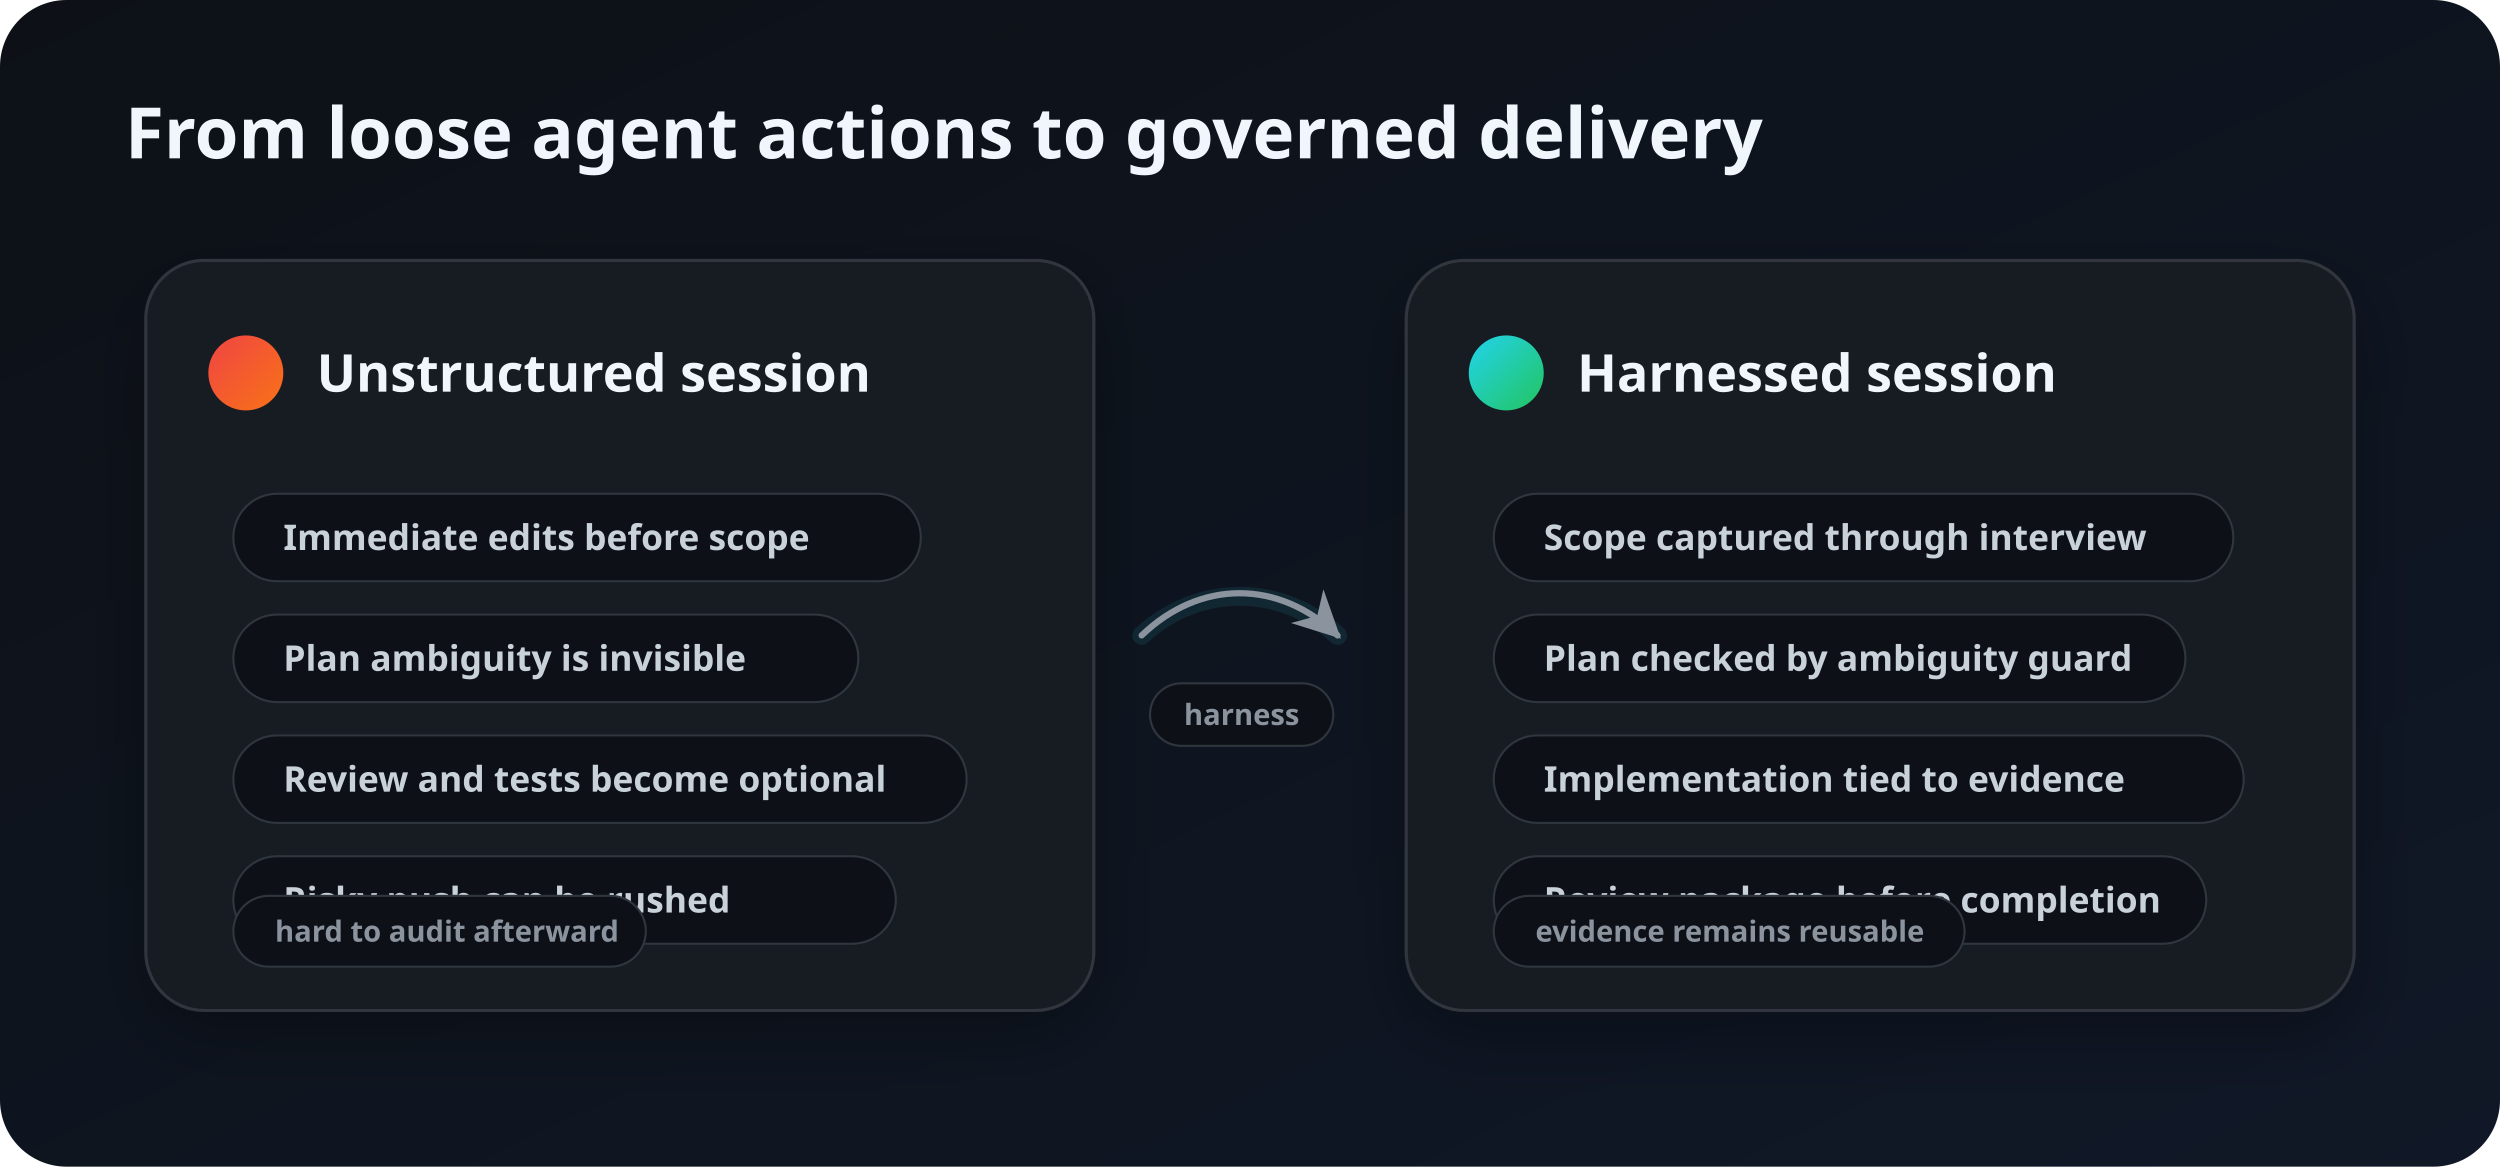
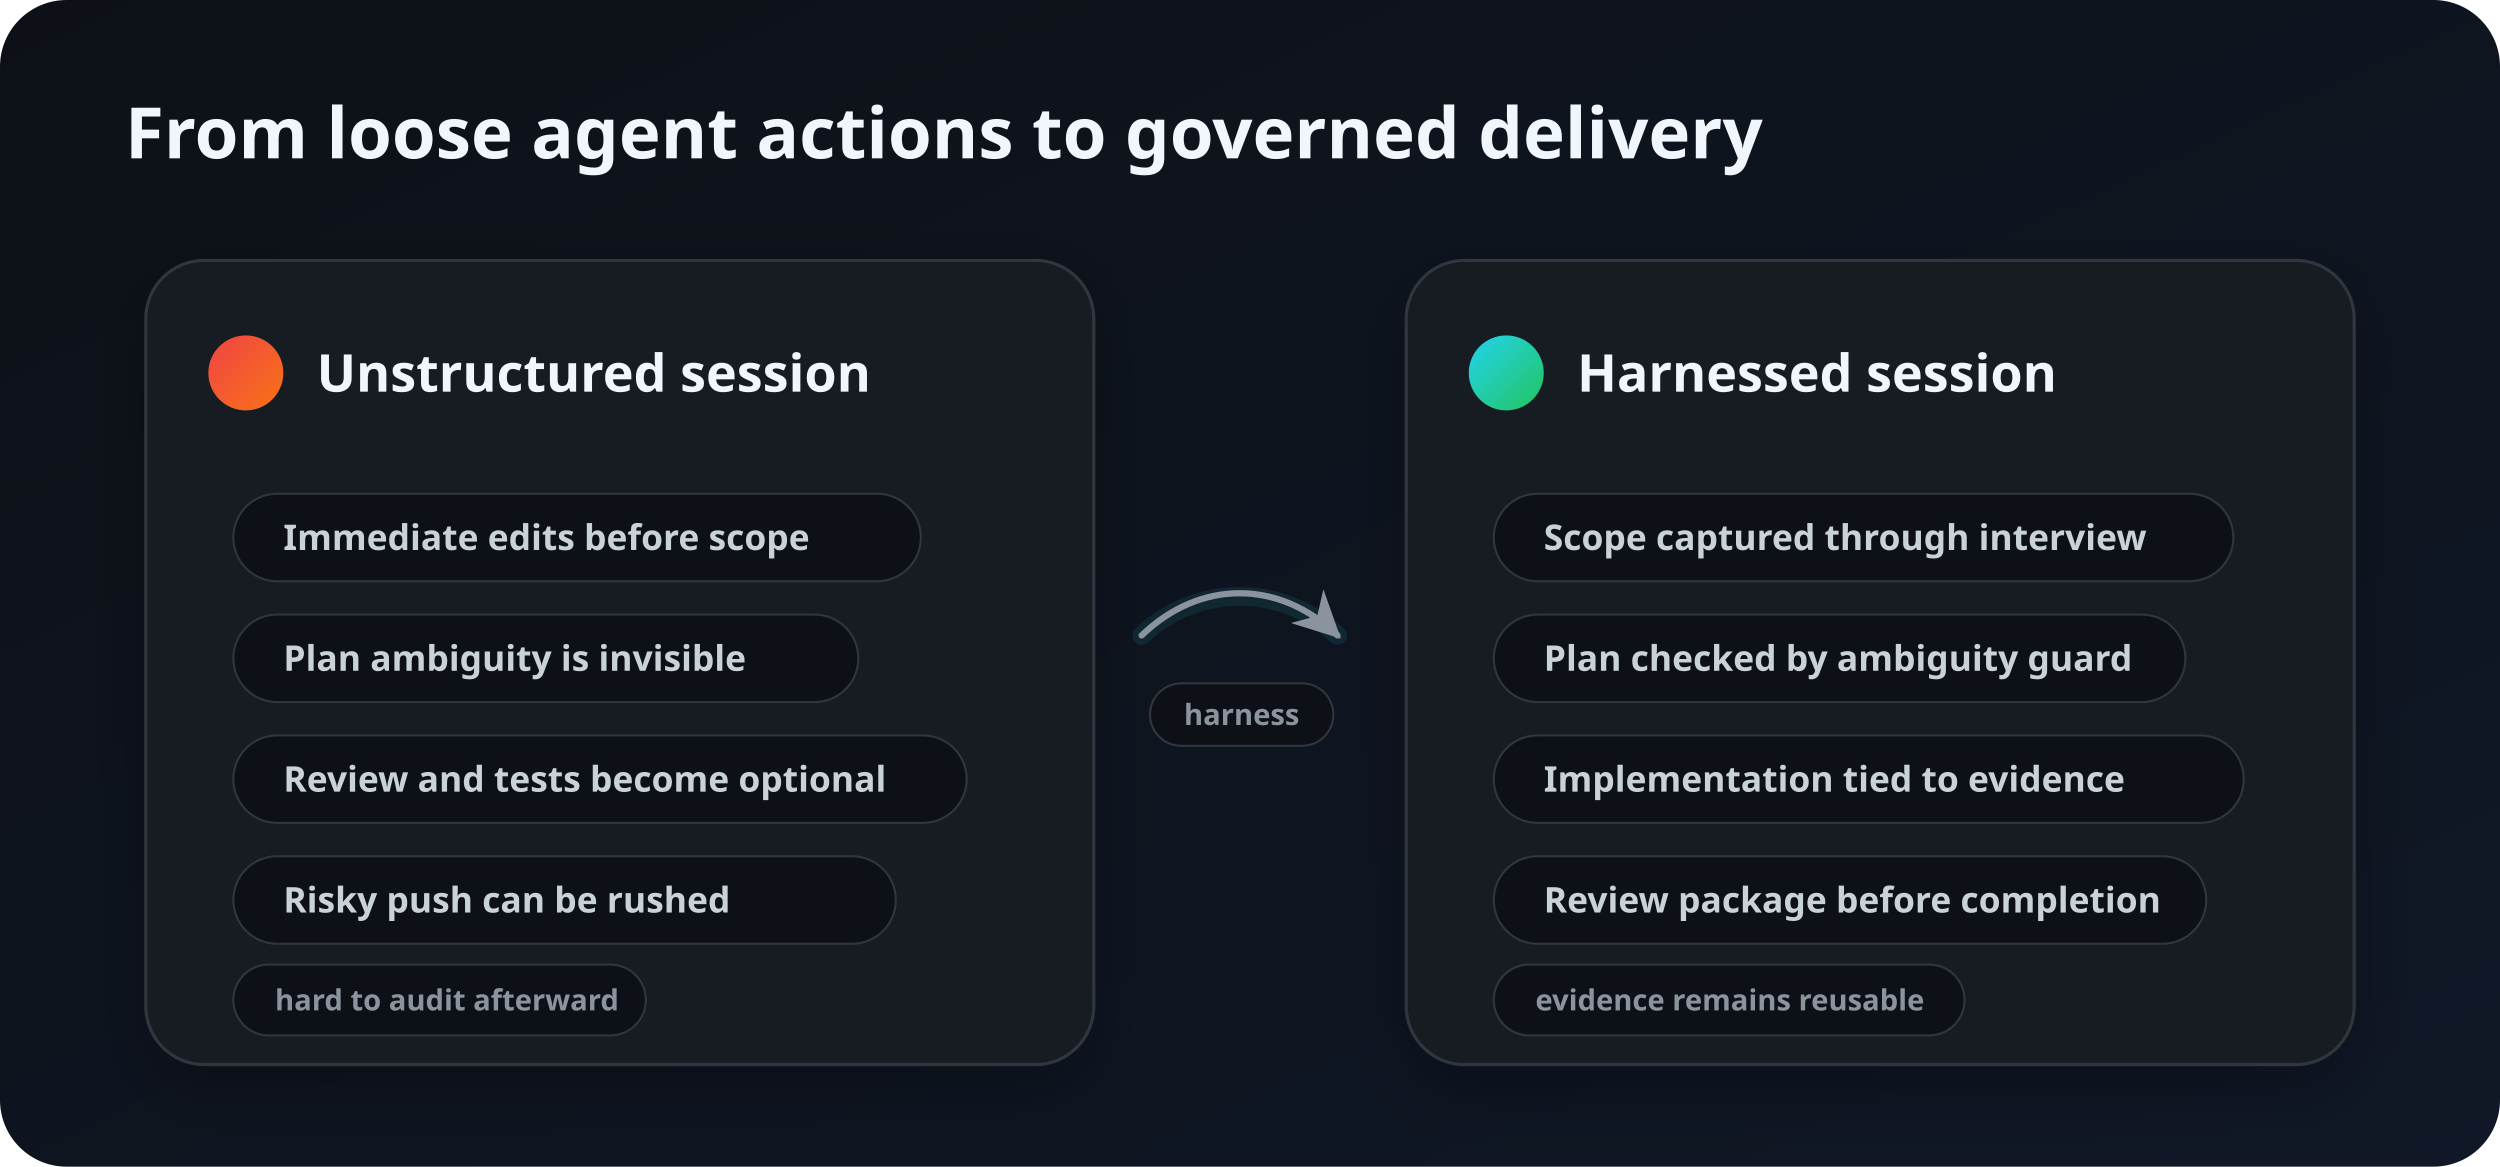
<svg xmlns="http://www.w3.org/2000/svg" width="1200" height="560" viewBox="0 0 1200 560" role="img" aria-labelledby="title desc">
  <defs>
    <linearGradient id="bg" x1="0" y1="0" x2="1" y2="1">
      <stop offset="0%" stop-color="#0d1117" />
      <stop offset="100%" stop-color="#101827" />
    </linearGradient>
    <linearGradient id="bad" x1="0" y1="0" x2="1" y2="1">
      <stop offset="0%" stop-color="#ef4444" />
      <stop offset="100%" stop-color="#f97316" />
    </linearGradient>
    <linearGradient id="good" x1="0" y1="0" x2="1" y2="1">
      <stop offset="0%" stop-color="#22d3ee" />
      <stop offset="100%" stop-color="#22c55e" />
    </linearGradient>
    <filter id="shadow" x="-20%" y="-20%" width="140%" height="140%">
      <feDropShadow dx="0" dy="12" stdDeviation="16" flood-color="#000" flood-opacity="0.30" />
    </filter>
    <marker id="arrow" viewBox="0 0 12 12" refX="10" refY="6" markerWidth="9" markerHeight="9" orient="auto">
      <path d="M1 1 L11 6 L1 11 L4 6 Z" fill="#8b949e" />
    </marker>
    <style>
      .title{fill:#f0f6fc;font:800 34px ui-sans-serif,system-ui,Segoe UI,sans-serif}.label{fill:#f0f6fc;font:800 25px ui-sans-serif,system-ui,Segoe UI,sans-serif}.text{fill:#c9d1d9;font:600 17px ui-sans-serif,system-ui,Segoe UI,sans-serif}.muted{fill:#8b949e;font:600 14px ui-sans-serif,system-ui,Segoe UI,sans-serif}.card{fill:#161b22;stroke:#30363d;stroke-width:1.5;filter:url(#shadow)}.pill{fill:#0d1117;stroke:#30363d;stroke-width:1}.line{stroke:#8b949e;stroke-width:3;fill:none;marker-end:url(#arrow);stroke-linecap:round;stroke-linejoin:round}.halo{stroke:#22d3ee;stroke-width:9;fill:none;opacity:.10;stroke-linecap:round}.badge{fill:#0d1117;stroke:#30363d;stroke-width:1}
    </style>
  </defs>
  <rect width="1200" height="560" rx="32" fill="url(#bg)" />
  <text x="60" y="76" class="title">From loose agent actions to governed delivery</text>
  <g transform="translate(70 125)">
-     <rect class="card" width="455" height="360" rx="28" />
+     <rect class="card" width="455" height="386" rx="28" />
    <circle cx="48" cy="54" r="18" fill="url(#bad)" />
    <text x="82" y="63" class="label">Unstructured session</text>
    <g transform="translate(42 112)">
      <rect class="pill" width="330" height="42" rx="21" />
      <text x="24" y="27" class="text">Immediate edits before scope</text>
      <rect class="pill" y="58" width="300" height="42" rx="21" />
      <text x="24" y="85" class="text">Plan ambiguity is invisible</text>
      <rect class="pill" y="116" width="352" height="42" rx="21" />
      <text x="24" y="143" class="text">Review and tests become optional</text>
      <rect class="pill" y="174" width="318" height="42" rx="21" />
      <text x="24" y="201" class="text">Risky push can be rushed</text>
    </g>
-     <rect x="42" y="305" width="198" height="34" rx="17" class="badge" />
-     <text x="62" y="327" class="muted">hard to audit afterward</text>
+     <rect x="42" y="338" width="198" height="34" rx="17" class="badge" />
+     <text x="62" y="360" class="muted">hard to audit afterward</text>
  </g>
  <g>
    <path class="halo" d="M548 305 C575 280, 615 280, 642 305" />
    <path class="line" d="M548 305 C576 278, 614 278, 642 305" />
    <rect x="552" y="328" width="88" height="30" rx="15" fill="#0d1117" stroke="#30363d" />
    <text x="596" y="348" class="muted" text-anchor="middle">harness</text>
  </g>
  <g transform="translate(675 125)">
-     <rect class="card" width="455" height="360" rx="28" />
+     <rect class="card" width="455" height="386" rx="28" />
    <circle cx="48" cy="54" r="18" fill="url(#good)" />
    <text x="82" y="63" class="label">Harnessed session</text>
    <g transform="translate(42 112)">
      <rect class="pill" width="355" height="42" rx="21" />
      <text x="24" y="27" class="text">Scope captured through interview</text>
      <rect class="pill" y="58" width="332" height="42" rx="21" />
      <text x="24" y="85" class="text">Plan checked by ambiguity guard</text>
      <rect class="pill" y="116" width="360" height="42" rx="21" />
      <text x="24" y="143" class="text">Implementation tied to evidence</text>
      <rect class="pill" y="174" width="342" height="42" rx="21" />
      <text x="24" y="201" class="text">Review package before completion</text>
    </g>
-     <rect x="42" y="305" width="226" height="34" rx="17" class="badge" />
-     <text x="62" y="327" class="muted">evidence remains reusable</text>
+     <rect x="42" y="338" width="226" height="34" rx="17" class="badge" />
+     <text x="62" y="360" class="muted">evidence remains reusable</text>
  </g>
</svg>
